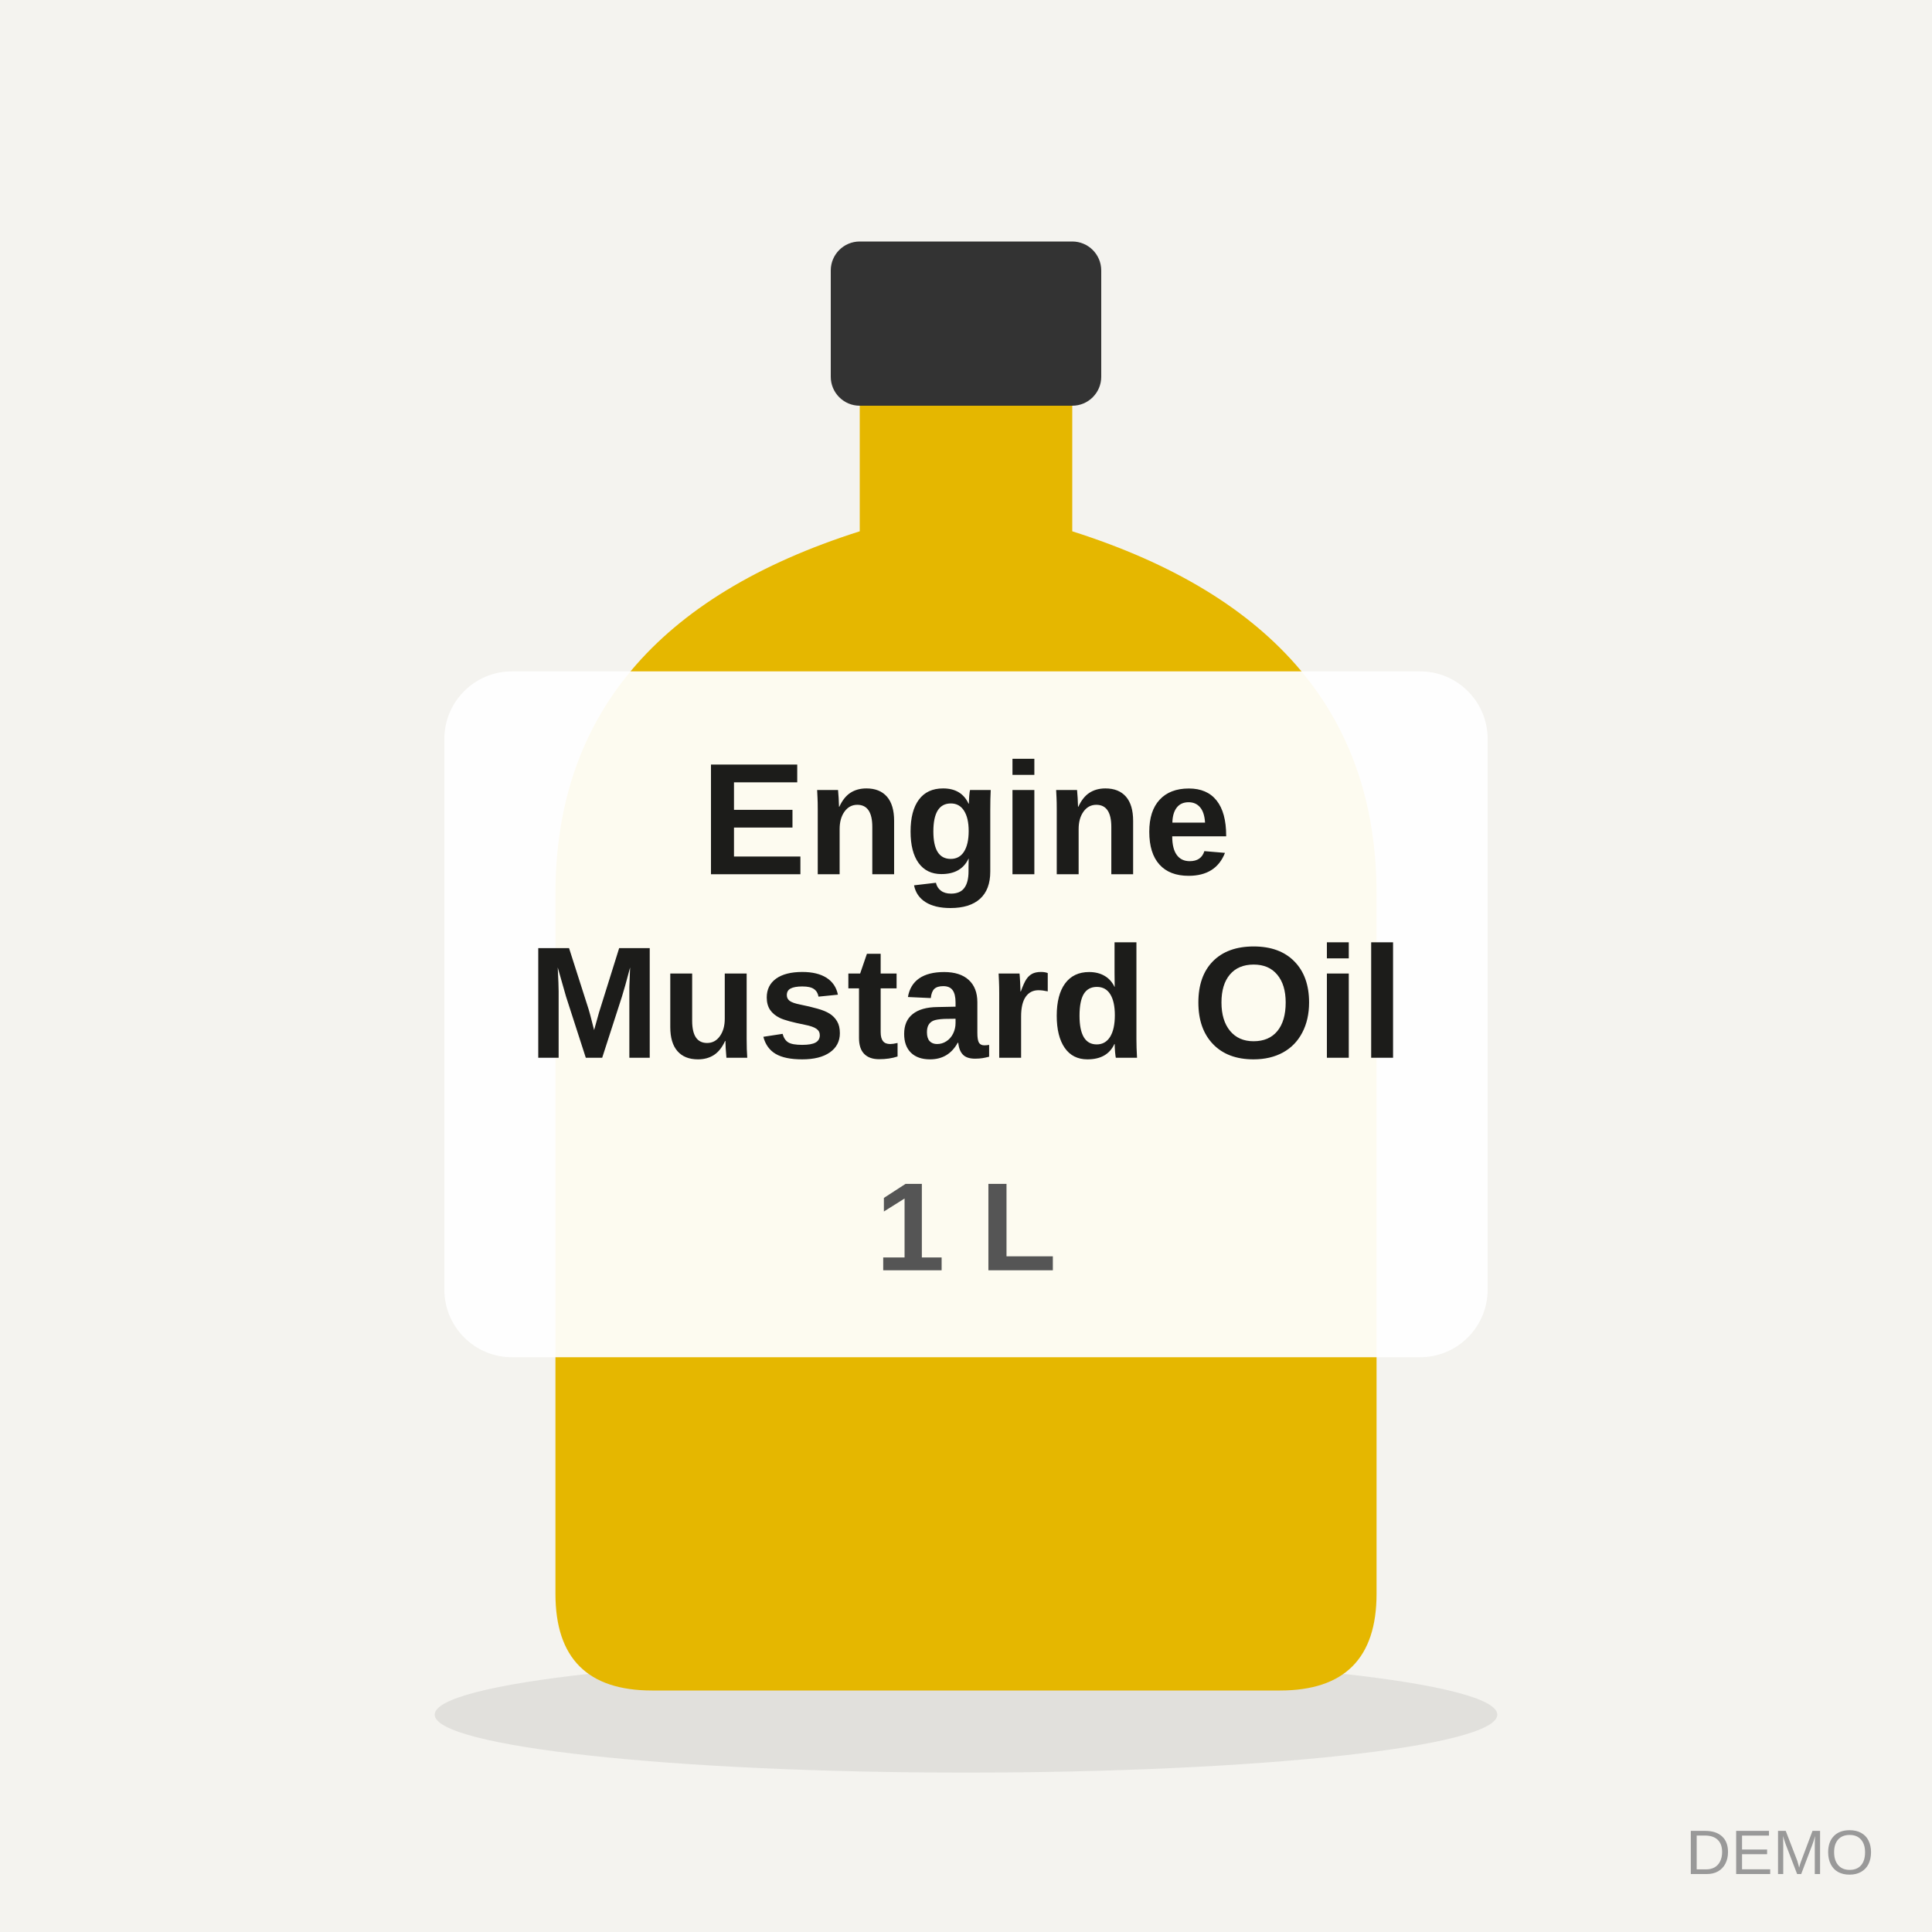
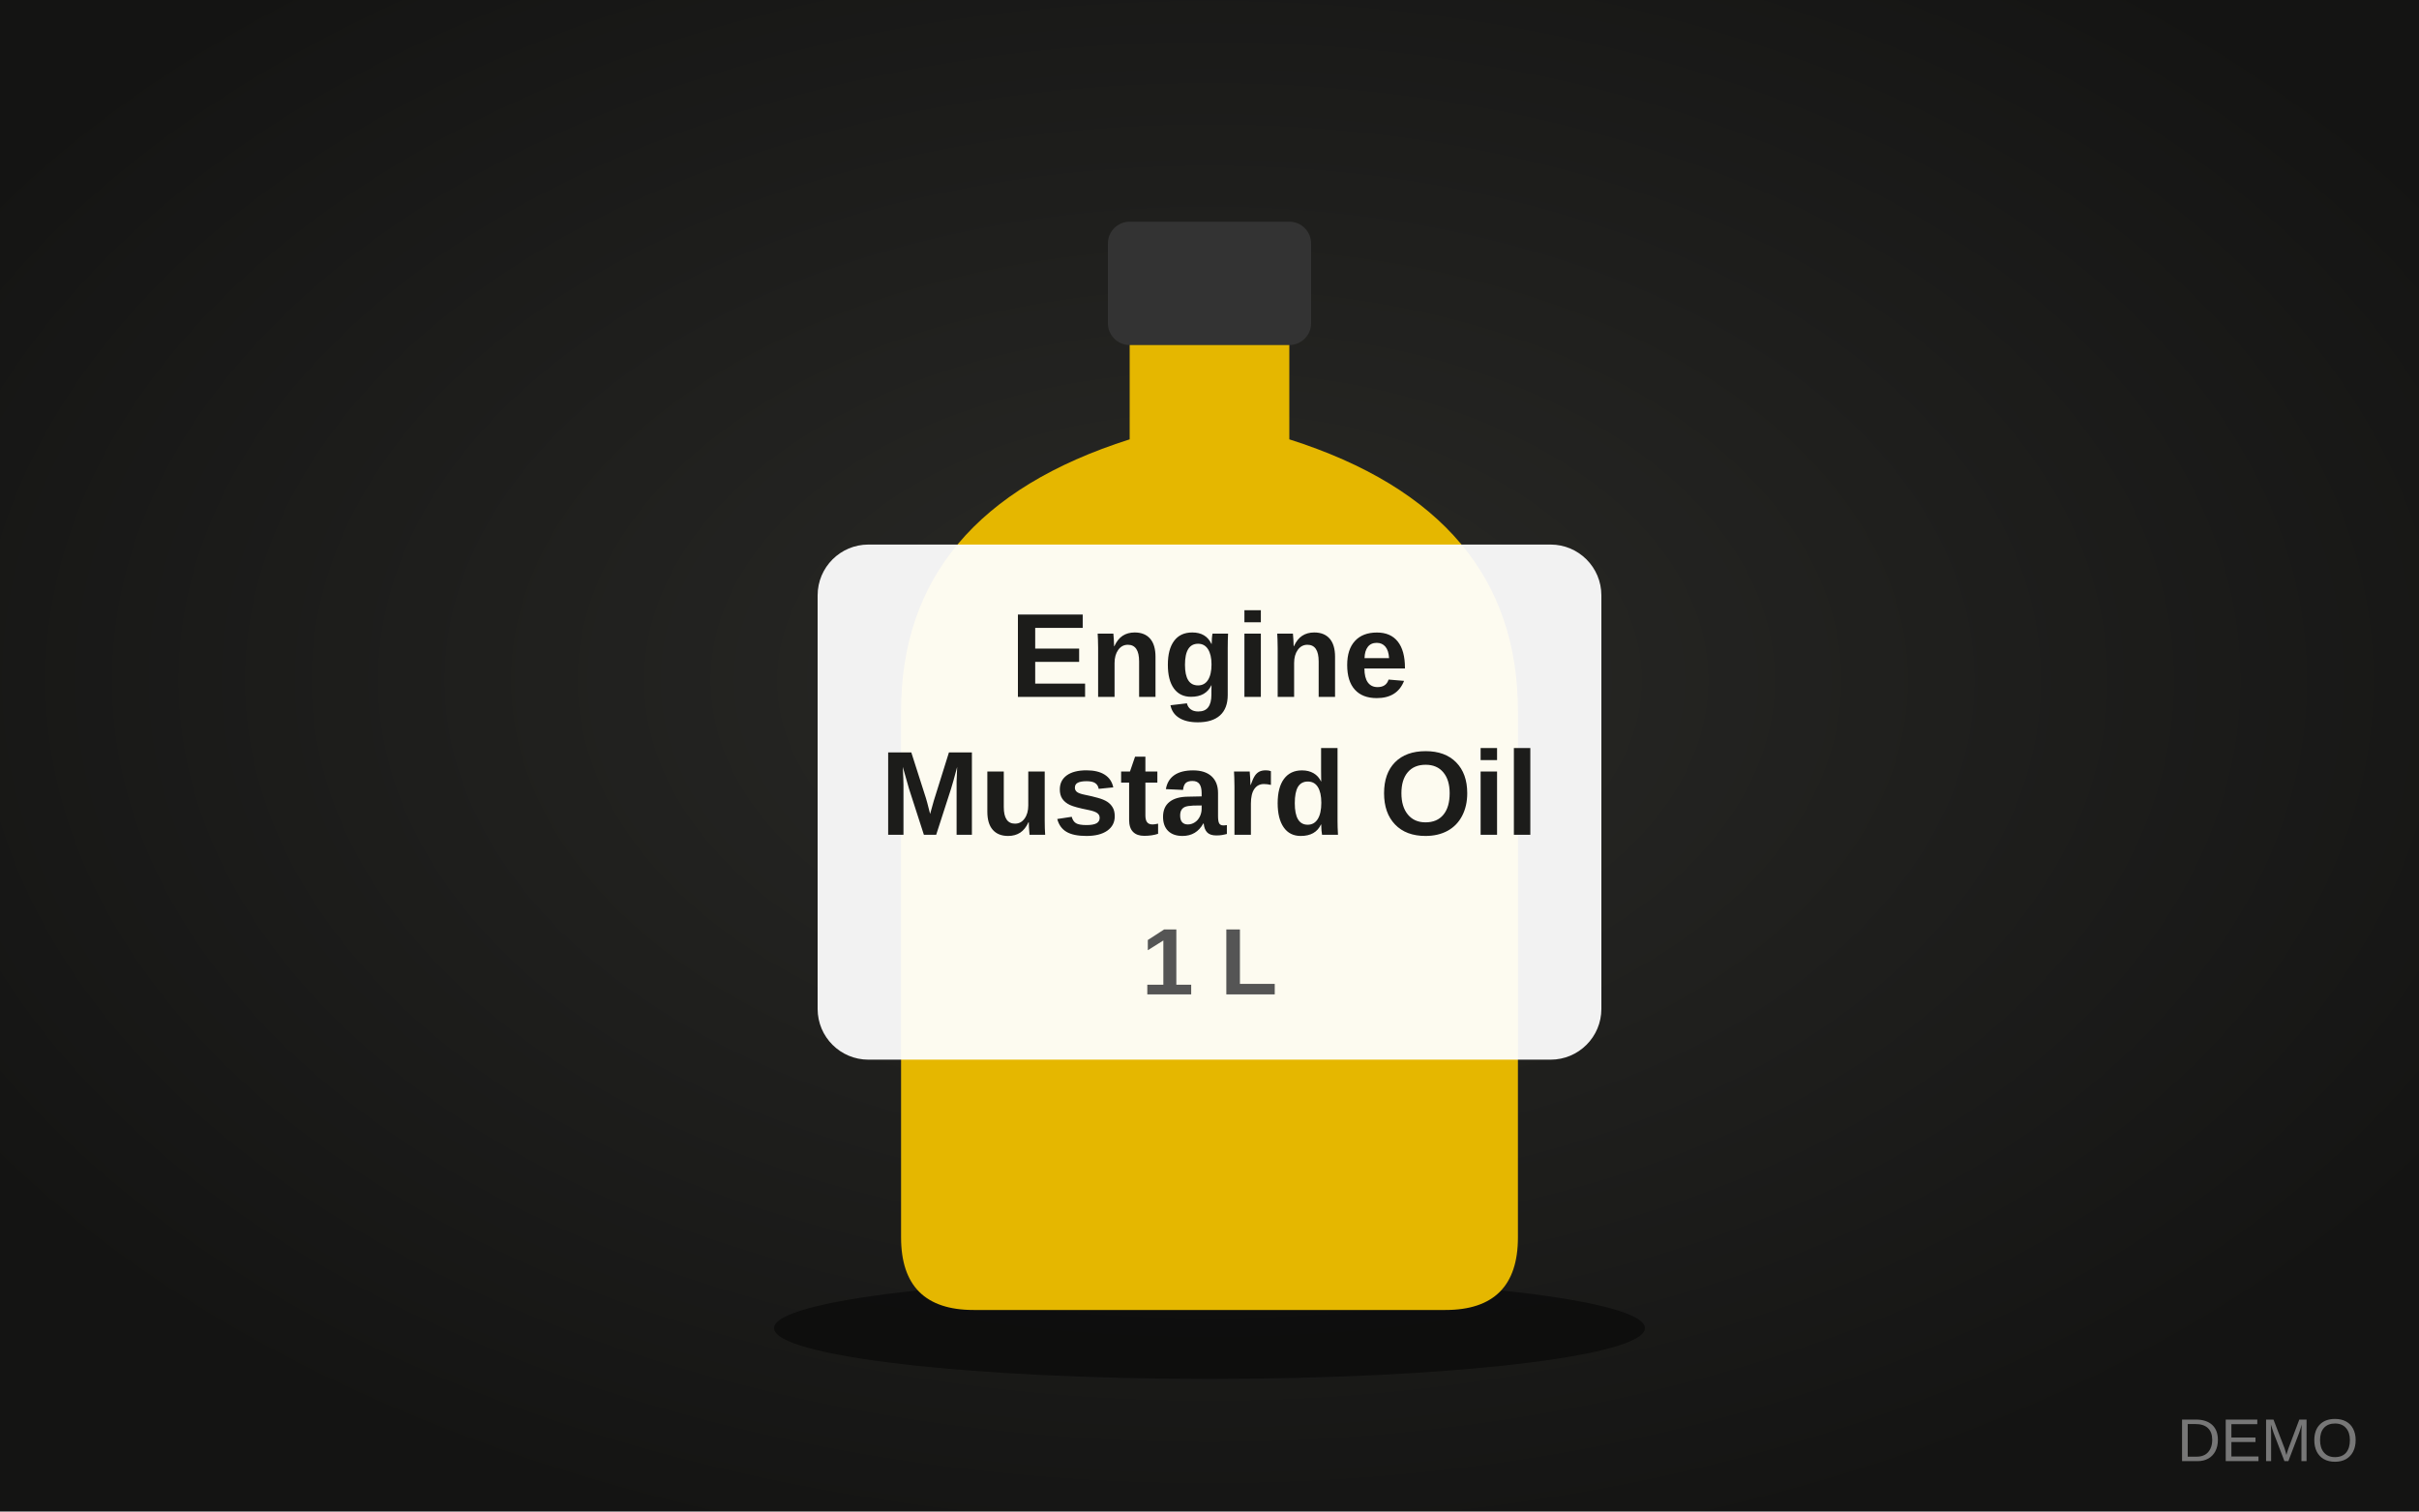
- <svg xmlns="http://www.w3.org/2000/svg" viewBox="0 0 400 400" font-family="Arial, Helvetica, sans-serif">
-   <rect width="400" height="400" fill="#F4F3EF" />
-   <ellipse cx="200" cy="355" rx="110" ry="12" fill="#000" opacity=".08" />
-   <rect x="172" y="50" width="56" height="34" rx="6" fill="#333" />
-   <path d="M178 84 L222 84 L222 110 Q285 130 285 185 L285 330 Q285 350 265 350 L135 350 Q115 350 115 330 L115 185 Q115 130 178 110 Z" fill="#E5B700" />
-   <rect x="92" y="139" width="216" height="142" rx="14" fill="#fff" opacity=".94" />
-   <g fill="#1C1C1A">
-     <text x="200" y="181" text-anchor="middle" font-size="33" font-weight="800">Engine</text>
-     <text x="200" y="219" text-anchor="middle" font-size="33" font-weight="800">Mustard Oil</text>
+ <svg xmlns="http://www.w3.org/2000/svg" viewBox="0 0 480 300" font-family="Arial, Helvetica, sans-serif">
+   <defs>
+     <radialGradient id="g" cx="50%" cy="45%" r="60%">
+       <stop offset="0" stop-color="#2A2A27" />
+       <stop offset="1" stop-color="#141413" />
+     </radialGradient>
+   </defs>
+   <rect width="480" height="300" fill="url(#g)" />
+   <g transform="translate(96 8) scale(.72)">
+     <ellipse cx="200" cy="355" rx="120" ry="14" fill="#000" opacity=".45" />
+     <rect x="172" y="50" width="56" height="34" rx="6" fill="#333" />
+     <path d="M178 84 L222 84 L222 110 Q285 130 285 185 L285 330 Q285 350 265 350 L135 350 Q115 350 115 330 L115 185 Q115 130 178 110 Z" fill="#E5B700" />
+     <rect x="92" y="139" width="216" height="142" rx="14" fill="#fff" opacity=".94" />
+     <g fill="#1C1C1A">
+       <text x="200" y="181" text-anchor="middle" font-size="33" font-weight="800">Engine</text>
+       <text x="200" y="219" text-anchor="middle" font-size="33" font-weight="800">Mustard Oil</text>
+     </g>
+     <text x="200" y="263" text-anchor="middle" font-size="26" font-weight="700" fill="#555">1 L</text>
  </g>
-   <text x="200" y="263" text-anchor="middle" font-size="26" font-weight="700" fill="#555">1 L</text>
-   <text x="388" y="388" text-anchor="end" font-size="13" fill="#999">DEMO</text>
+   <text x="468" y="290" text-anchor="end" font-size="12" fill="#777">DEMO</text>
</svg>
